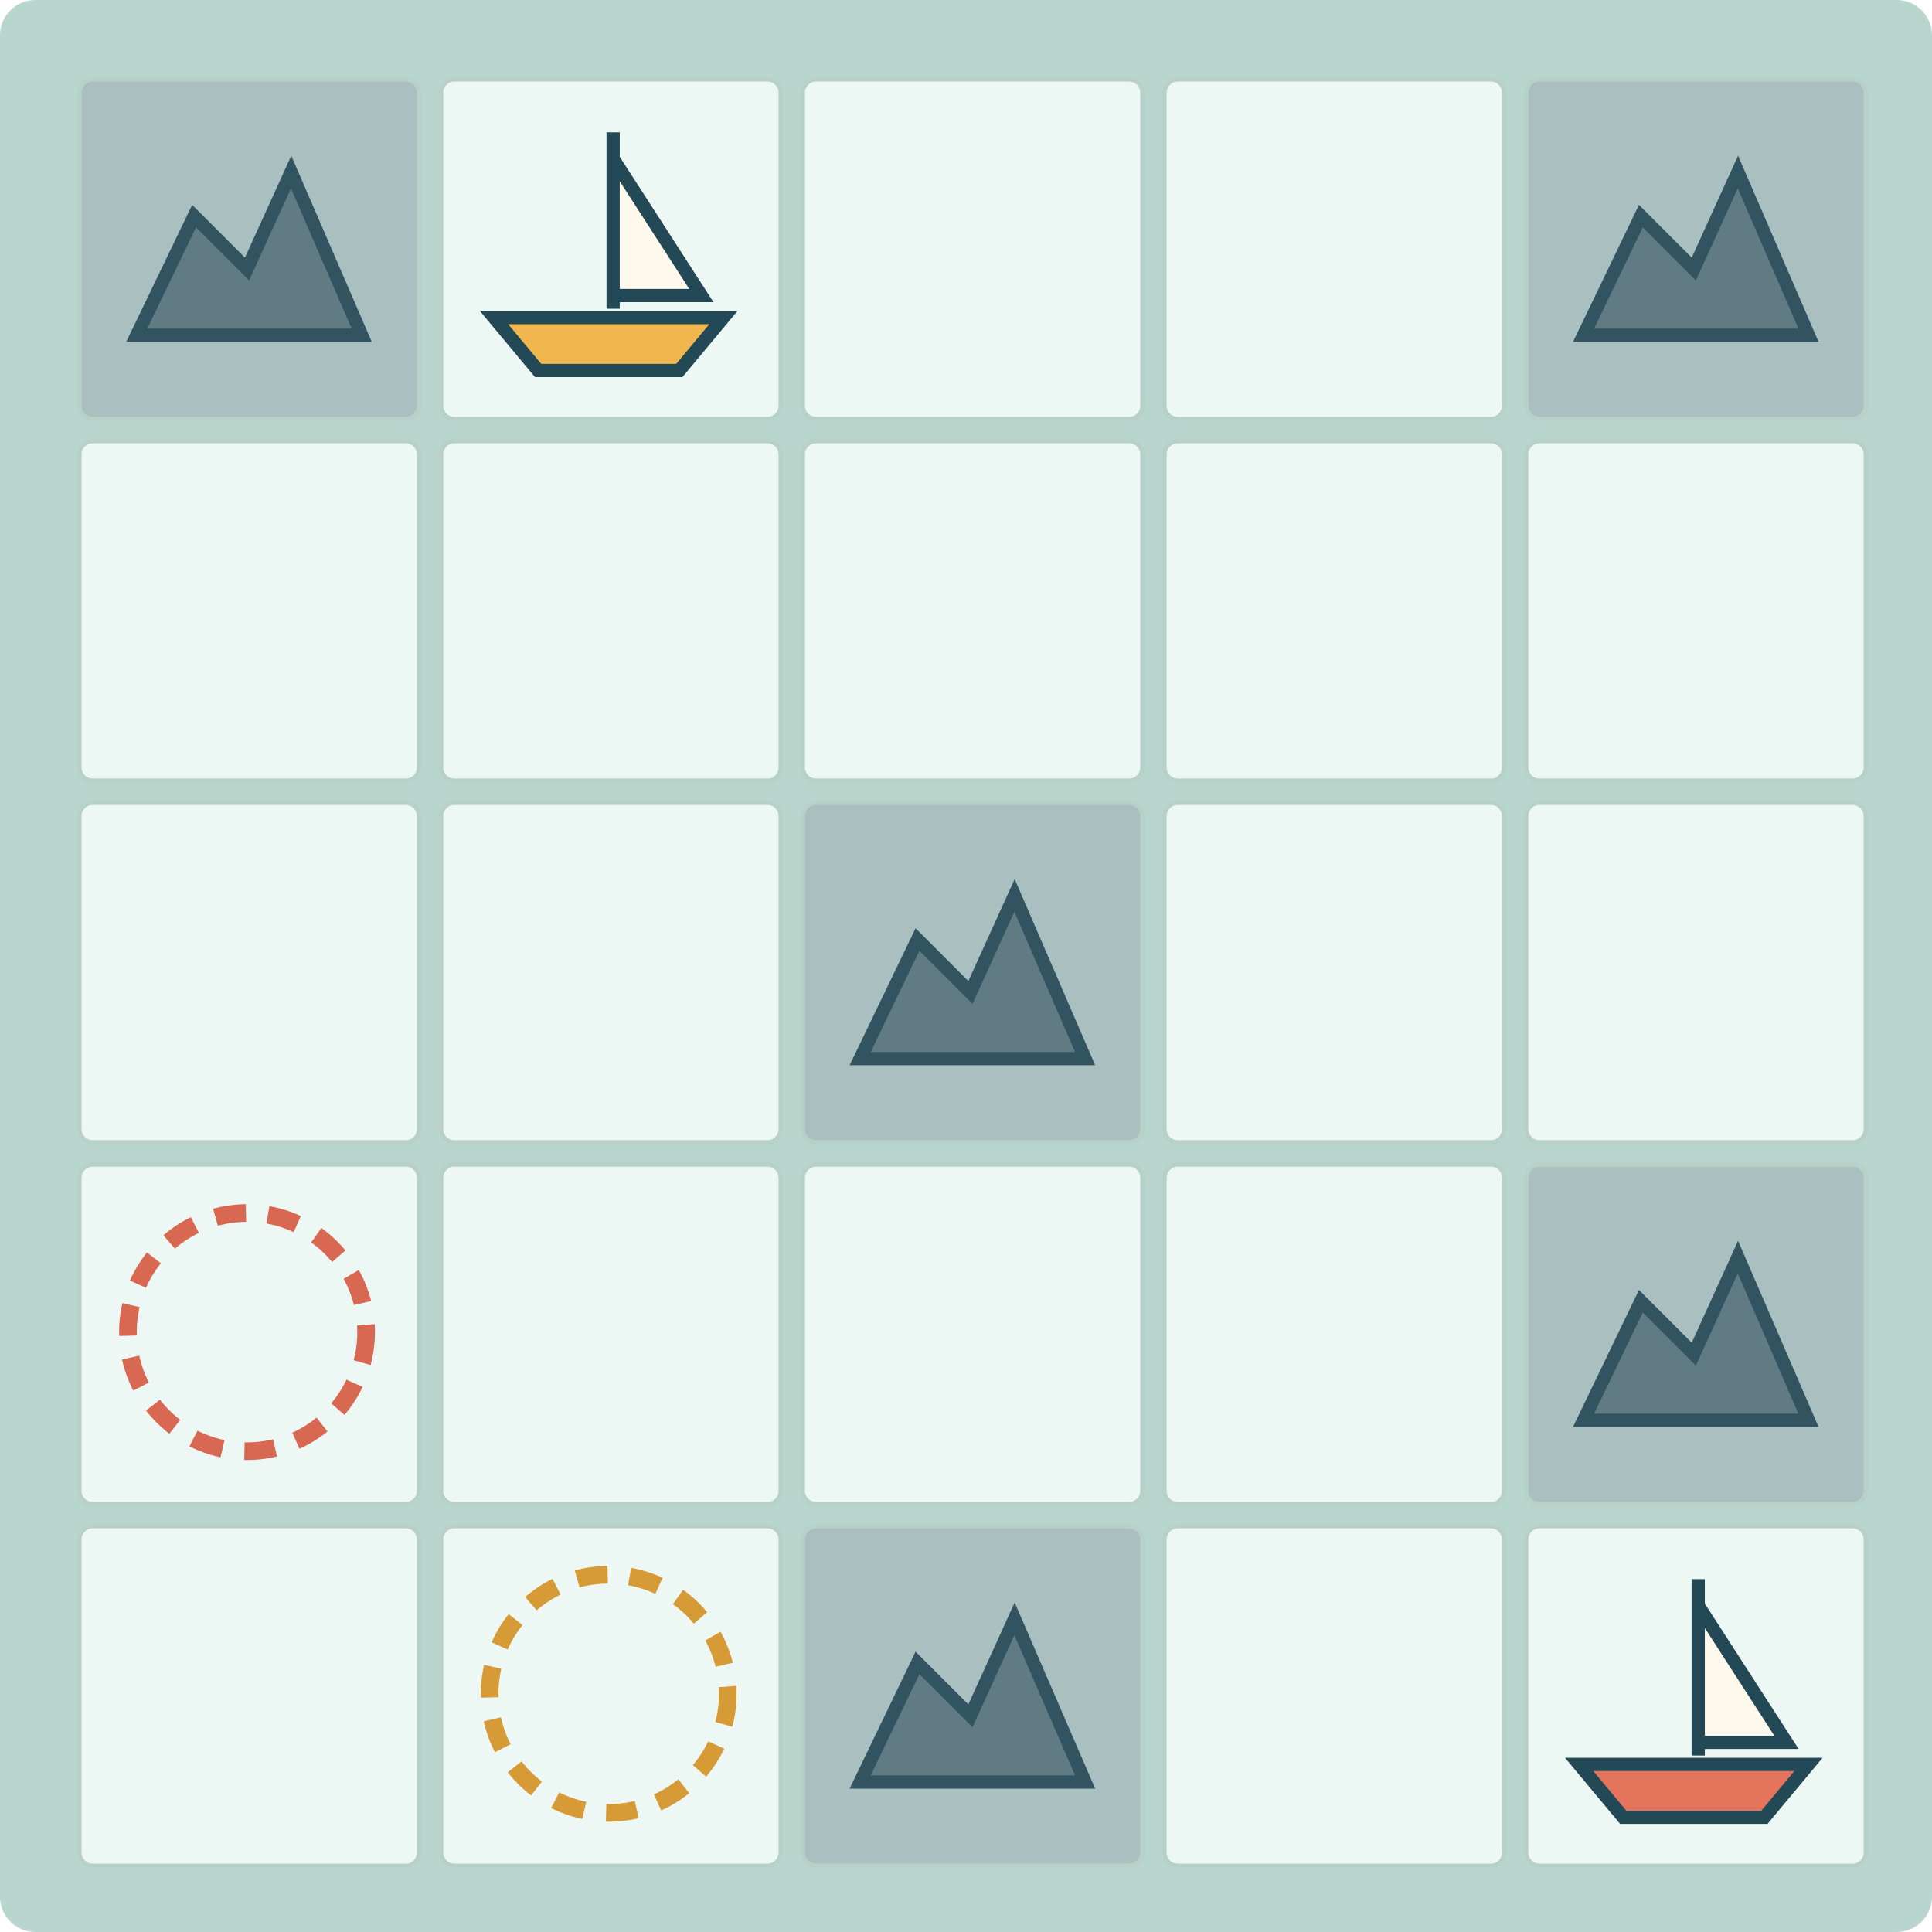
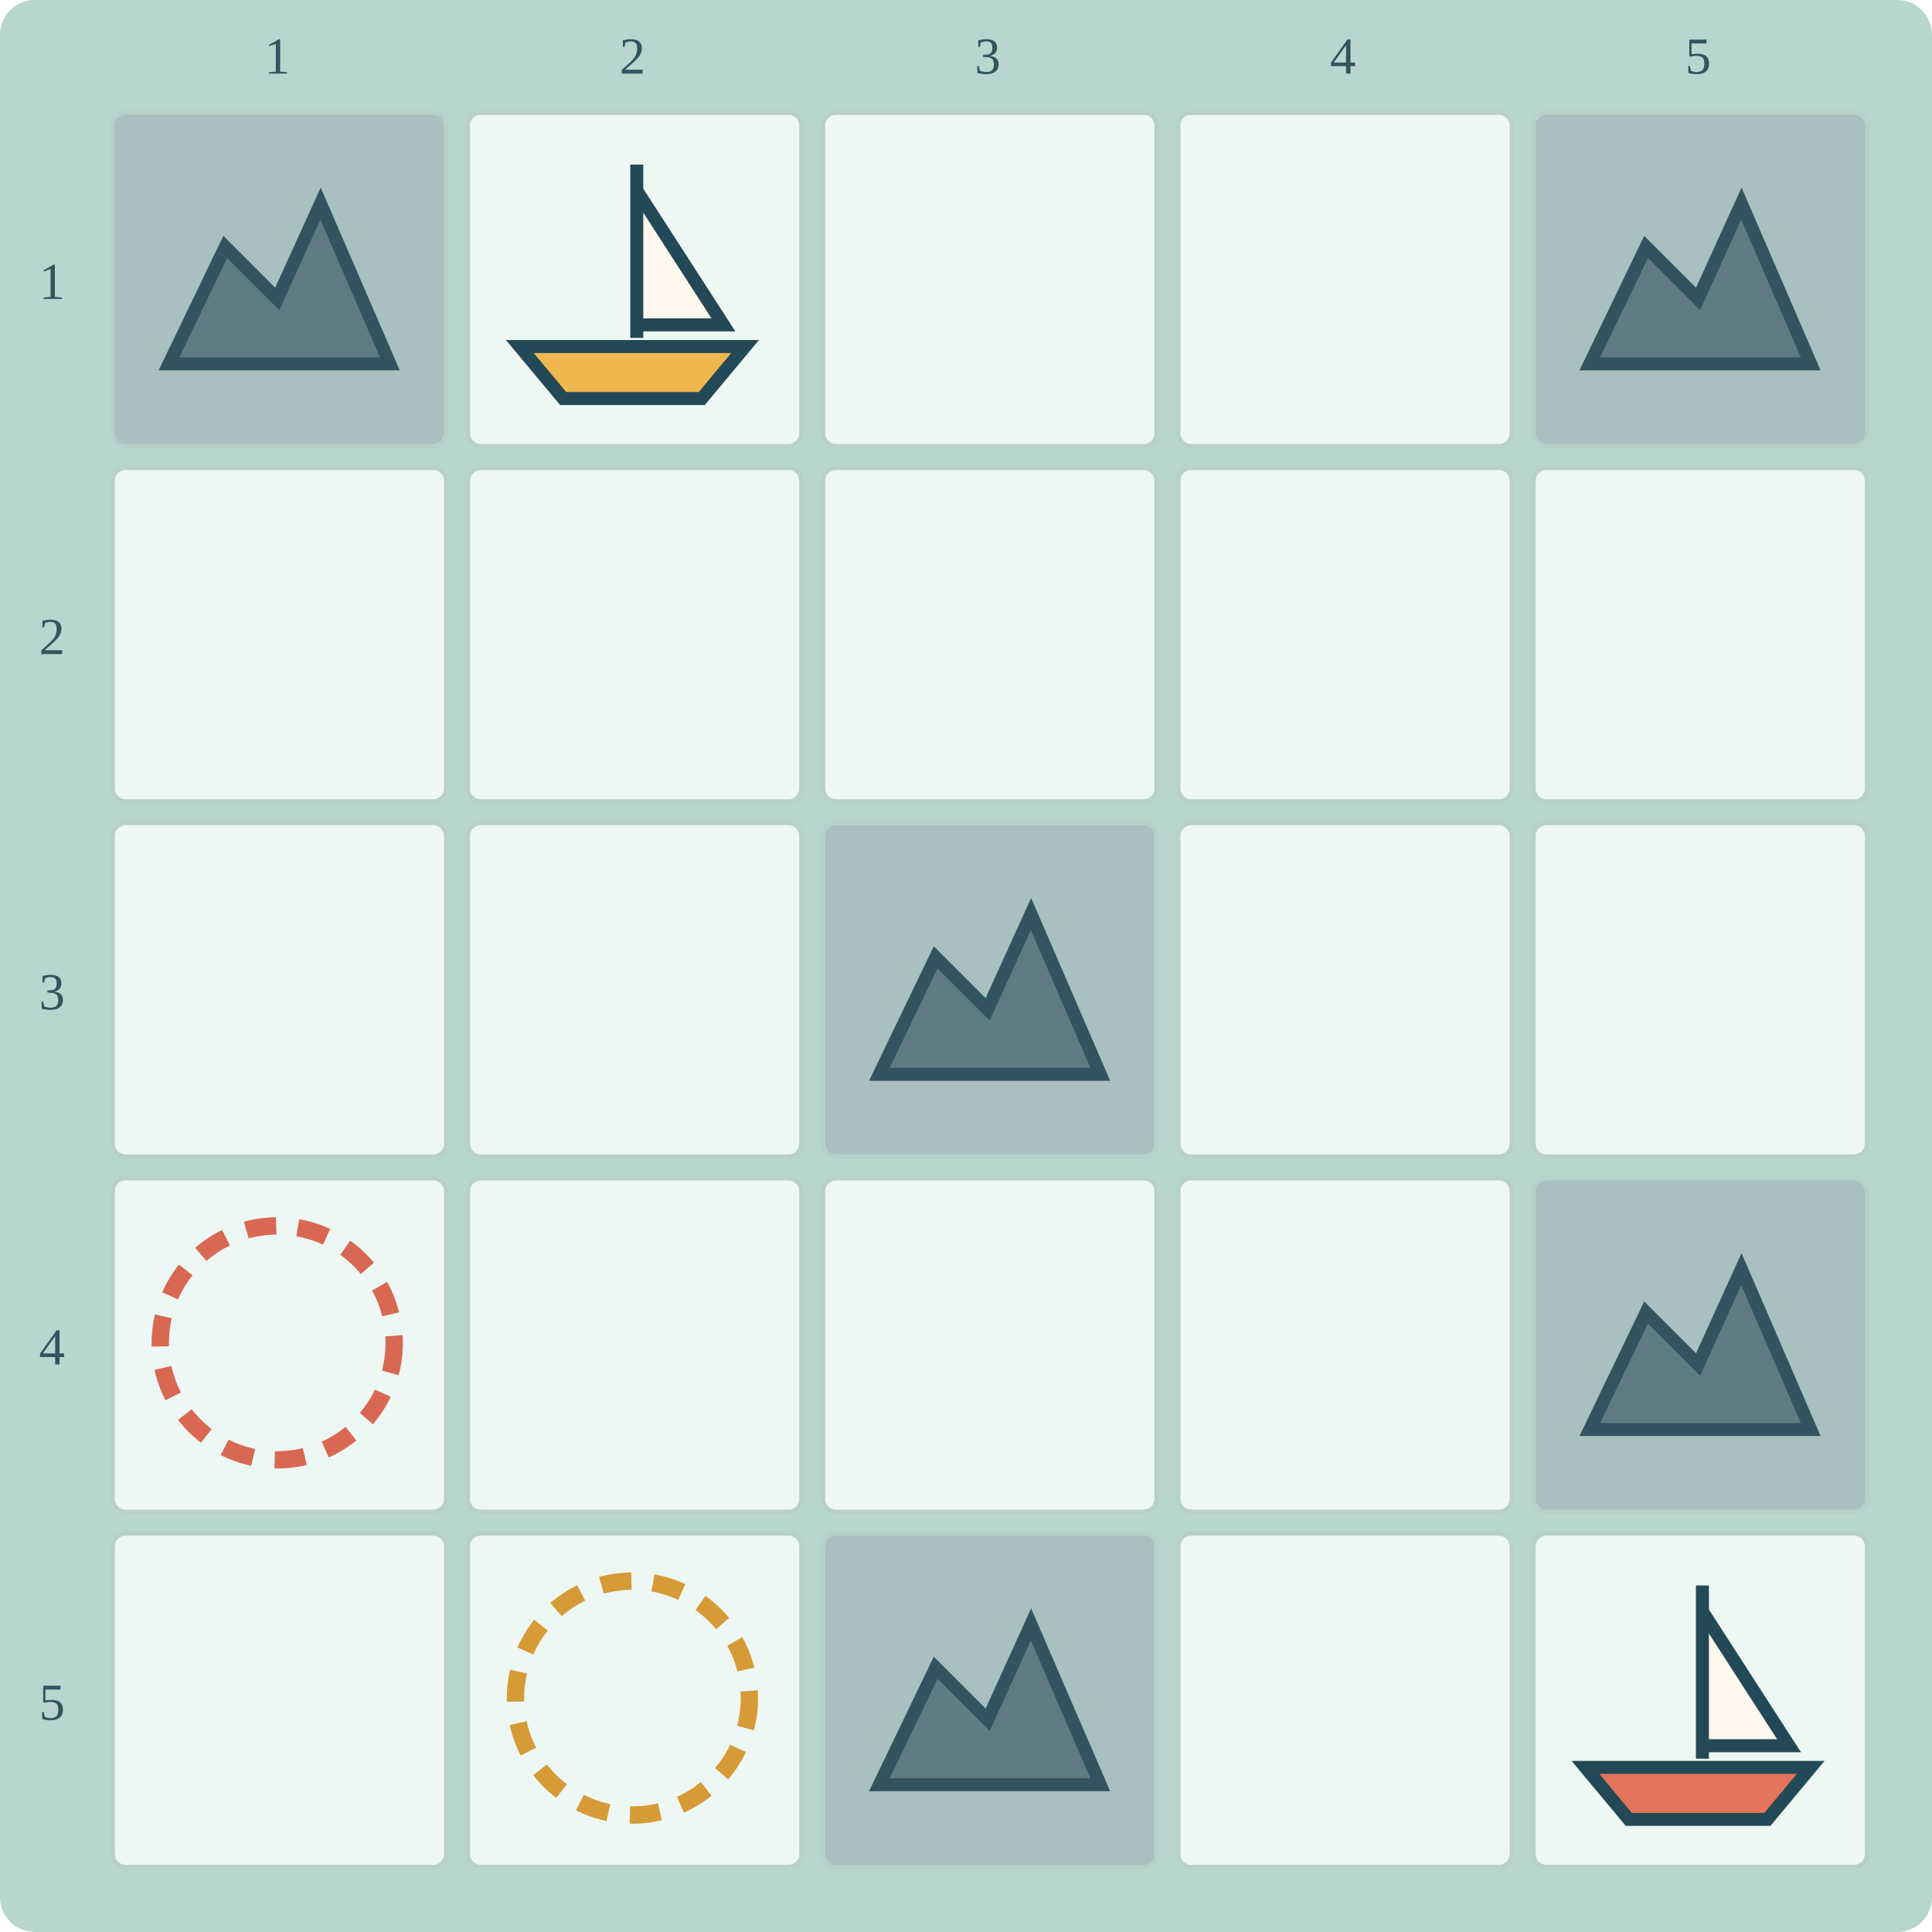
- <svg xmlns="http://www.w3.org/2000/svg" viewBox="0 0 438 438" role="img" aria-label="潮汐双船练习关海图">
-   <rect width="438" height="438" rx="8" fill="#b9d6ce" />
-   <rect x="18" y="18" width="77" height="77" rx="3" fill="#a9bfc0" stroke="#b7d1c9" />
-   <path d="M31 76l13-27 12 12 10-22 16 37z" fill="#607b83" stroke="#315460" stroke-width="3" />
-   <rect x="100" y="18" width="77" height="77" rx="3" fill="#edf7f3" stroke="#b7d1c9" />
-   <path d="M112 72h52l-10 12h-32z" fill="#efb74e" stroke="#244956" stroke-width="3" />
-   <path d="M139 30v40m0-34 20 31h-20z" fill="#fff8ed" stroke="#244956" stroke-width="3" />
-   <rect x="182" y="18" width="77" height="77" rx="3" fill="#edf7f3" stroke="#b7d1c9" />
-   <rect x="264" y="18" width="77" height="77" rx="3" fill="#edf7f3" stroke="#b7d1c9" />
-   <rect x="346" y="18" width="77" height="77" rx="3" fill="#a9bfc0" stroke="#b7d1c9" />
-   <path d="M359 76l13-27 12 12 10-22 16 37z" fill="#607b83" stroke="#315460" stroke-width="3" />
-   <rect x="18" y="100" width="77" height="77" rx="3" fill="#edf7f3" stroke="#b7d1c9" />
-   <rect x="100" y="100" width="77" height="77" rx="3" fill="#edf7f3" stroke="#b7d1c9" />
-   <rect x="182" y="100" width="77" height="77" rx="3" fill="#edf7f3" stroke="#b7d1c9" />
-   <rect x="264" y="100" width="77" height="77" rx="3" fill="#edf7f3" stroke="#b7d1c9" />
-   <rect x="346" y="100" width="77" height="77" rx="3" fill="#edf7f3" stroke="#b7d1c9" />
-   <rect x="18" y="182" width="77" height="77" rx="3" fill="#edf7f3" stroke="#b7d1c9" />
-   <rect x="100" y="182" width="77" height="77" rx="3" fill="#edf7f3" stroke="#b7d1c9" />
-   <rect x="182" y="182" width="77" height="77" rx="3" fill="#a9bfc0" stroke="#b7d1c9" />
-   <path d="M195 240l13-27 12 12 10-22 16 37z" fill="#607b83" stroke="#315460" stroke-width="3" />
-   <rect x="264" y="182" width="77" height="77" rx="3" fill="#edf7f3" stroke="#b7d1c9" />
-   <rect x="346" y="182" width="77" height="77" rx="3" fill="#edf7f3" stroke="#b7d1c9" />
-   <rect x="18" y="264" width="77" height="77" rx="3" fill="#edf7f3" stroke="#b7d1c9" />
-   <circle cx="56" cy="302" r="27" fill="none" stroke="#d96853" stroke-width="4" stroke-dasharray="7 5" />
-   <rect x="100" y="264" width="77" height="77" rx="3" fill="#edf7f3" stroke="#b7d1c9" />
-   <rect x="182" y="264" width="77" height="77" rx="3" fill="#edf7f3" stroke="#b7d1c9" />
-   <rect x="264" y="264" width="77" height="77" rx="3" fill="#edf7f3" stroke="#b7d1c9" />
-   <rect x="346" y="264" width="77" height="77" rx="3" fill="#a9bfc0" stroke="#b7d1c9" />
-   <path d="M359 322l13-27 12 12 10-22 16 37z" fill="#607b83" stroke="#315460" stroke-width="3" />
-   <rect x="18" y="346" width="77" height="77" rx="3" fill="#edf7f3" stroke="#b7d1c9" />
-   <rect x="100" y="346" width="77" height="77" rx="3" fill="#edf7f3" stroke="#b7d1c9" />
-   <circle cx="138" cy="384" r="27" fill="none" stroke="#d69b36" stroke-width="4" stroke-dasharray="7 5" />
-   <rect x="182" y="346" width="77" height="77" rx="3" fill="#a9bfc0" stroke="#b7d1c9" />
-   <path d="M195 404l13-27 12 12 10-22 16 37z" fill="#607b83" stroke="#315460" stroke-width="3" />
-   <rect x="264" y="346" width="77" height="77" rx="3" fill="#edf7f3" stroke="#b7d1c9" />
-   <rect x="346" y="346" width="77" height="77" rx="3" fill="#edf7f3" stroke="#b7d1c9" />
-   <path d="M358 400h52l-10 12h-32z" fill="#e5745c" stroke="#244956" stroke-width="3" />
-   <path d="M385 358v40m0-34 20 31h-20z" fill="#fff8ed" stroke="#244956" stroke-width="3" />
+ <svg xmlns="http://www.w3.org/2000/svg" viewBox="0 0 446 446" role="img" aria-label="潮汐双船练习关海图">
+   <rect width="446" height="446" rx="8" fill="#b9d6ce" />
+   <text x="64" y="17" text-anchor="middle" font-size="12" fill="#315460">1</text>
+   <text x="12" y="69" text-anchor="middle" font-size="12" fill="#315460">1</text>
+   <text x="146" y="17" text-anchor="middle" font-size="12" fill="#315460">2</text>
+   <text x="12" y="151" text-anchor="middle" font-size="12" fill="#315460">2</text>
+   <text x="228" y="17" text-anchor="middle" font-size="12" fill="#315460">3</text>
+   <text x="12" y="233" text-anchor="middle" font-size="12" fill="#315460">3</text>
+   <text x="310" y="17" text-anchor="middle" font-size="12" fill="#315460">4</text>
+   <text x="12" y="315" text-anchor="middle" font-size="12" fill="#315460">4</text>
+   <text x="392" y="17" text-anchor="middle" font-size="12" fill="#315460">5</text>
+   <text x="12" y="397" text-anchor="middle" font-size="12" fill="#315460">5</text>
+   <rect x="26" y="26" width="77" height="77" rx="3" fill="#a9bfc0" stroke="#b7d1c9" />
+   <path d="M39 84l13-27 12 12 10-22 16 37z" fill="#607b83" stroke="#315460" stroke-width="3" />
+   <rect x="108" y="26" width="77" height="77" rx="3" fill="#edf7f3" stroke="#b7d1c9" />
+   <path d="M120 80h52l-10 12h-32z" fill="#efb74e" stroke="#244956" stroke-width="3" />
+   <path d="M147 38v40m0-34 20 31h-20z" fill="#fff8ed" stroke="#244956" stroke-width="3" />
+   <rect x="190" y="26" width="77" height="77" rx="3" fill="#edf7f3" stroke="#b7d1c9" />
+   <rect x="272" y="26" width="77" height="77" rx="3" fill="#edf7f3" stroke="#b7d1c9" />
+   <rect x="354" y="26" width="77" height="77" rx="3" fill="#a9bfc0" stroke="#b7d1c9" />
+   <path d="M367 84l13-27 12 12 10-22 16 37z" fill="#607b83" stroke="#315460" stroke-width="3" />
+   <rect x="26" y="108" width="77" height="77" rx="3" fill="#edf7f3" stroke="#b7d1c9" />
+   <rect x="108" y="108" width="77" height="77" rx="3" fill="#edf7f3" stroke="#b7d1c9" />
+   <rect x="190" y="108" width="77" height="77" rx="3" fill="#edf7f3" stroke="#b7d1c9" />
+   <rect x="272" y="108" width="77" height="77" rx="3" fill="#edf7f3" stroke="#b7d1c9" />
+   <rect x="354" y="108" width="77" height="77" rx="3" fill="#edf7f3" stroke="#b7d1c9" />
+   <rect x="26" y="190" width="77" height="77" rx="3" fill="#edf7f3" stroke="#b7d1c9" />
+   <rect x="108" y="190" width="77" height="77" rx="3" fill="#edf7f3" stroke="#b7d1c9" />
+   <rect x="190" y="190" width="77" height="77" rx="3" fill="#a9bfc0" stroke="#b7d1c9" />
+   <path d="M203 248l13-27 12 12 10-22 16 37z" fill="#607b83" stroke="#315460" stroke-width="3" />
+   <rect x="272" y="190" width="77" height="77" rx="3" fill="#edf7f3" stroke="#b7d1c9" />
+   <rect x="354" y="190" width="77" height="77" rx="3" fill="#edf7f3" stroke="#b7d1c9" />
+   <rect x="26" y="272" width="77" height="77" rx="3" fill="#edf7f3" stroke="#b7d1c9" />
+   <circle cx="64" cy="310" r="27" fill="none" stroke="#d96853" stroke-width="4" stroke-dasharray="7 5" />
+   <rect x="108" y="272" width="77" height="77" rx="3" fill="#edf7f3" stroke="#b7d1c9" />
+   <rect x="190" y="272" width="77" height="77" rx="3" fill="#edf7f3" stroke="#b7d1c9" />
+   <rect x="272" y="272" width="77" height="77" rx="3" fill="#edf7f3" stroke="#b7d1c9" />
+   <rect x="354" y="272" width="77" height="77" rx="3" fill="#a9bfc0" stroke="#b7d1c9" />
+   <path d="M367 330l13-27 12 12 10-22 16 37z" fill="#607b83" stroke="#315460" stroke-width="3" />
+   <rect x="26" y="354" width="77" height="77" rx="3" fill="#edf7f3" stroke="#b7d1c9" />
+   <rect x="108" y="354" width="77" height="77" rx="3" fill="#edf7f3" stroke="#b7d1c9" />
+   <circle cx="146" cy="392" r="27" fill="none" stroke="#d69b36" stroke-width="4" stroke-dasharray="7 5" />
+   <rect x="190" y="354" width="77" height="77" rx="3" fill="#a9bfc0" stroke="#b7d1c9" />
+   <path d="M203 412l13-27 12 12 10-22 16 37z" fill="#607b83" stroke="#315460" stroke-width="3" />
+   <rect x="272" y="354" width="77" height="77" rx="3" fill="#edf7f3" stroke="#b7d1c9" />
+   <rect x="354" y="354" width="77" height="77" rx="3" fill="#edf7f3" stroke="#b7d1c9" />
+   <path d="M366 408h52l-10 12h-32z" fill="#e5745c" stroke="#244956" stroke-width="3" />
+   <path d="M393 366v40m0-34 20 31h-20z" fill="#fff8ed" stroke="#244956" stroke-width="3" />
</svg>
